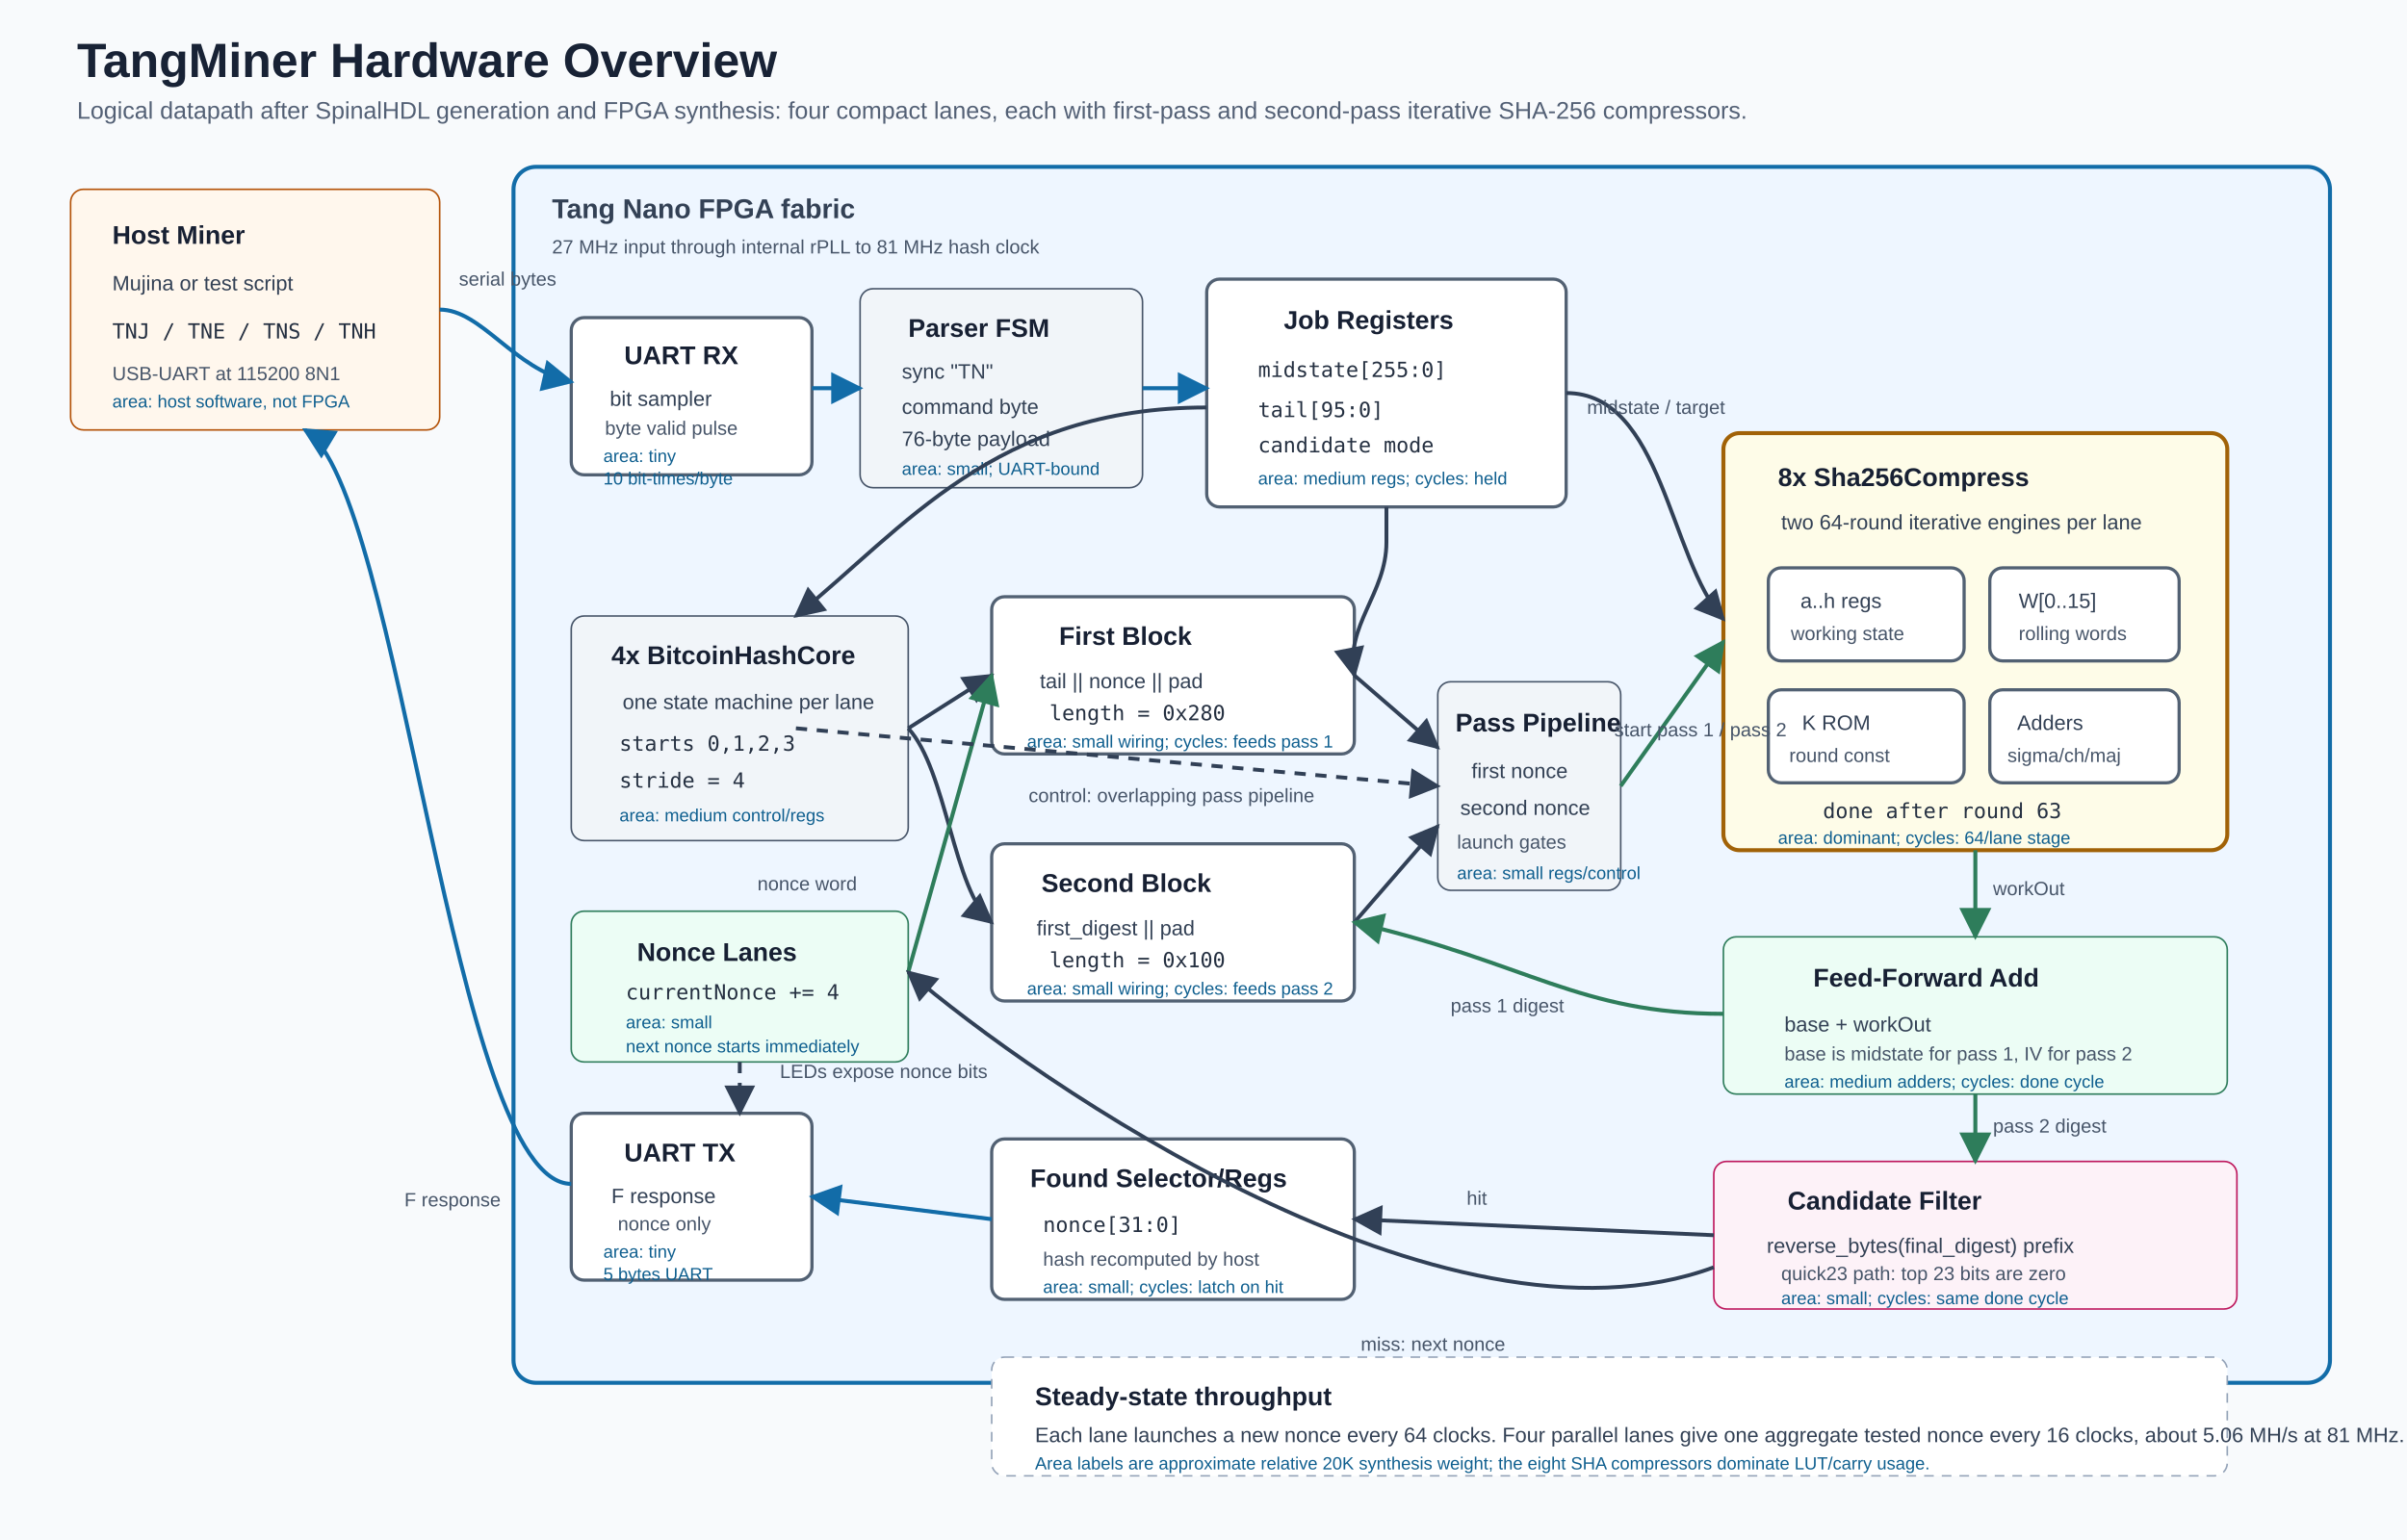
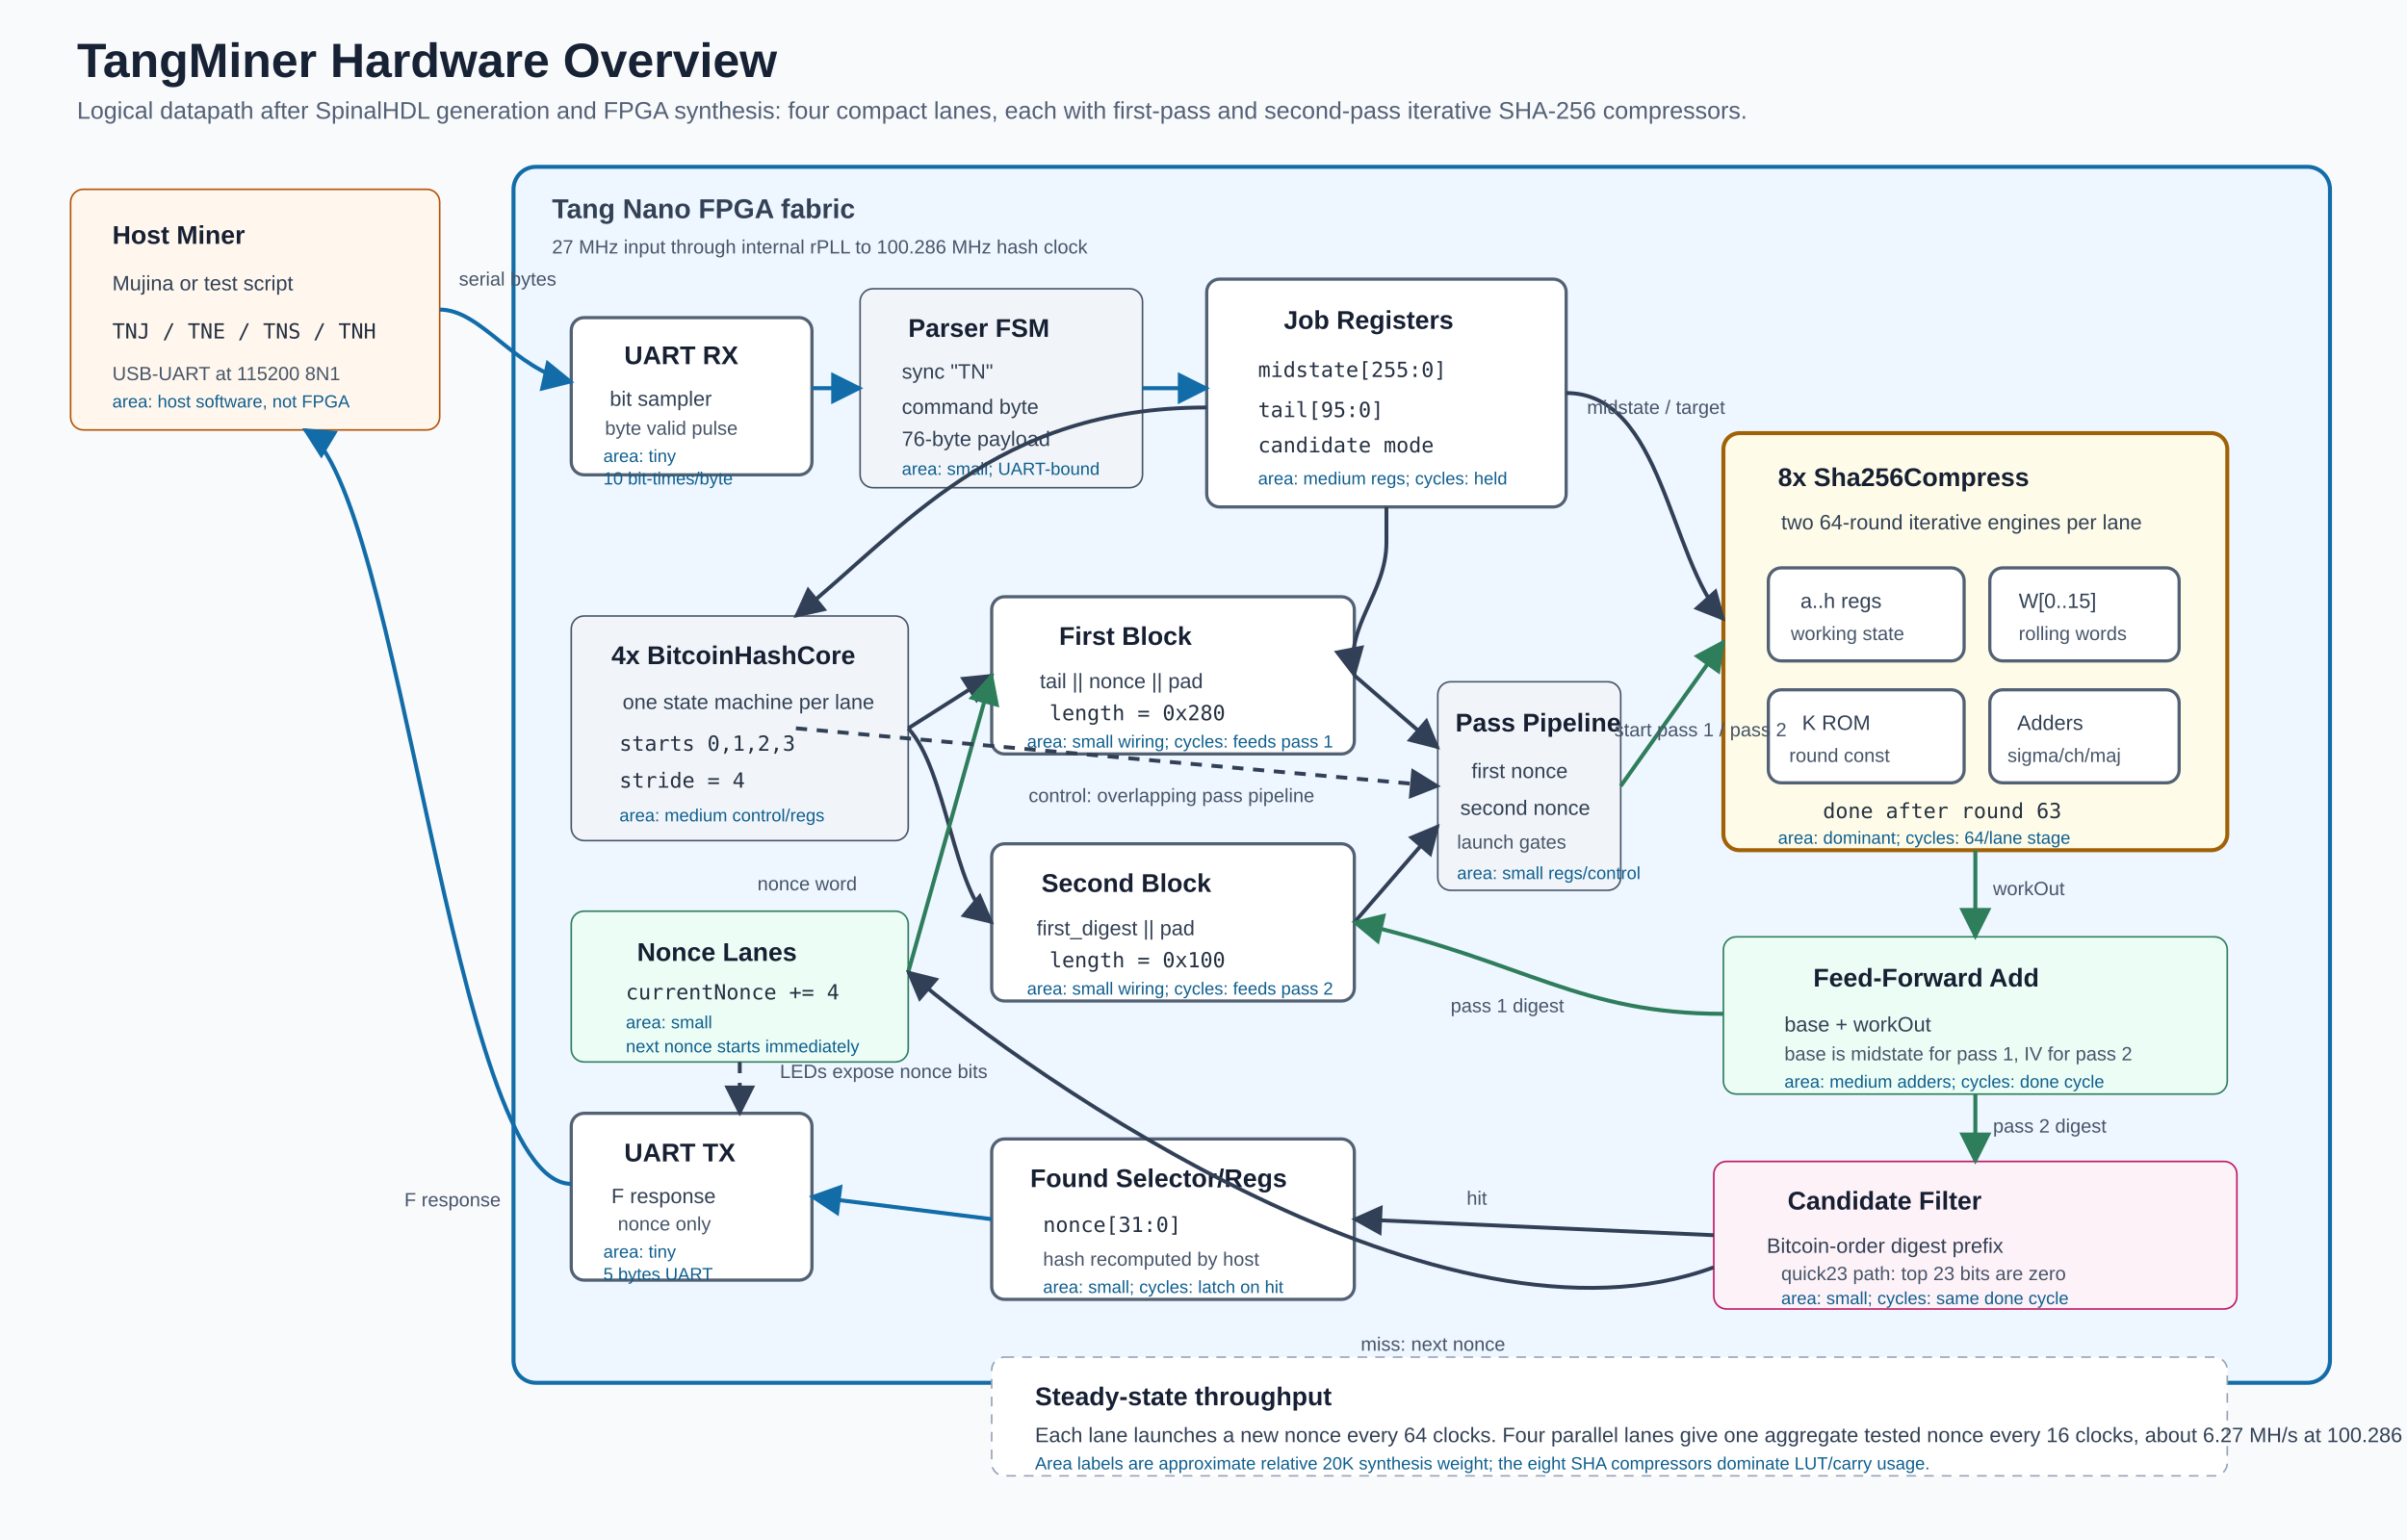
<svg xmlns="http://www.w3.org/2000/svg" width="1500" height="960" viewBox="0 0 1500 960" role="img" aria-labelledby="title desc">
  <defs>
    <marker id="arrow" viewBox="0 0 10 10" refX="9" refY="5" markerWidth="8" markerHeight="8" orient="auto-start-reverse">
      <path d="M 0 0 L 10 5 L 0 10 z" fill="#314056" />
    </marker>
    <marker id="arrowBlue" viewBox="0 0 10 10" refX="9" refY="5" markerWidth="8" markerHeight="8" orient="auto-start-reverse">
      <path d="M 0 0 L 10 5 L 0 10 z" fill="#126ca8" />
    </marker>
    <marker id="arrowGreen" viewBox="0 0 10 10" refX="9" refY="5" markerWidth="8" markerHeight="8" orient="auto-start-reverse">
      <path d="M 0 0 L 10 5 L 0 10 z" fill="#2e7d5b" />
    </marker>
    <style>
      .bg { fill: #f8fafc; }
      .title { font: 700 30px Arial, sans-serif; fill: #182235; }
      .subtitle { font: 15px Arial, sans-serif; fill: #536075; }
      .sectionLabel { font: 700 17px Arial, sans-serif; fill: #334155; }
      .box { fill: #ffffff; stroke: #526173; stroke-width: 2; rx: 8; }
      .host { fill: #fff7ed; stroke: #b45309; }
      .fpga { fill: #eef6ff; stroke: #126ca8; stroke-width: 2.5; rx: 14; }
      .control { fill: #f1f5f9; stroke: #475569; }
      .core { fill: #ecfdf5; stroke: #2e7d5b; }
      .sha { fill: #fefce8; stroke: #a16207; stroke-width: 2.5; }
      .check { fill: #fdf2f8; stroke: #be185d; }
      .note { fill: #ffffff; stroke: #94a3b8; stroke-dasharray: 6 5; rx: 8; }
      .label { font: 700 16px Arial, sans-serif; fill: #172033; }
      .small { font: 13px Arial, sans-serif; fill: #334155; }
      .tiny { font: 12px Arial, sans-serif; fill: #475569; }
      .metric { font: 11px Arial, sans-serif; fill: #0f5f8f; }
      .mono { font: 13px "DejaVu Sans Mono", Consolas, monospace; fill: #253041; }
      .arrow { fill: none; stroke: #314056; stroke-width: 2.4; marker-end: url(#arrow); }
      .arrowBlue { fill: none; stroke: #126ca8; stroke-width: 2.5; marker-end: url(#arrowBlue); }
      .arrowGreen { fill: none; stroke: #2e7d5b; stroke-width: 2.5; marker-end: url(#arrowGreen); }
      .dash { stroke-dasharray: 7 6; }
    </style>
  </defs>
  <rect class="bg" x="0" y="0" width="1500" height="960" />
  <text class="title" x="48" y="48">TangMiner Hardware Overview</text>
  <text class="subtitle" x="48" y="74">Logical datapath after SpinalHDL generation and FPGA synthesis: four compact lanes, each with first-pass and second-pass iterative SHA-256 compressors.</text>
  <rect class="host" x="44" y="118" width="230" height="150" rx="8" />
  <text class="label" x="70" y="152">Host Miner</text>
  <text class="small" x="70" y="181">Mujina or test script</text>
  <text class="mono" x="70" y="211">TNJ / TNE / TNS / TNH</text>
  <text class="tiny" x="70" y="237">USB-UART at 115200 8N1</text>
  <text class="metric" x="70" y="254">area: host software, not FPGA</text>
  <rect class="fpga" x="320" y="104" width="1132" height="758" />
  <text class="sectionLabel" x="344" y="136">Tang Nano FPGA fabric</text>
-   <text class="tiny" x="344" y="158">27 MHz input through internal rPLL to 81 MHz hash clock</text>
+   <text class="tiny" x="344" y="158">27 MHz input through internal rPLL to 100.286 MHz hash clock</text>
  <rect class="box" x="356" y="198" width="150" height="98" rx="8" />
  <text class="label" x="389" y="227">UART RX</text>
  <text class="small" x="380" y="253">bit sampler</text>
  <text class="tiny" x="377" y="271">byte valid pulse</text>
  <text class="metric" x="376" y="288">area: tiny</text>
  <text class="metric" x="376" y="302">10 bit-times/byte</text>
  <rect class="control" x="536" y="180" width="176" height="124" rx="8" />
  <text class="label" x="566" y="210">Parser FSM</text>
  <text class="small" x="562" y="236">sync "TN"</text>
  <text class="small" x="562" y="258">command byte</text>
  <text class="small" x="562" y="278">76-byte payload</text>
  <text class="metric" x="562" y="296">area: small; UART-bound</text>
  <rect class="box" x="752" y="174" width="224" height="142" rx="8" />
  <text class="label" x="800" y="205">Job Registers</text>
  <text class="mono" x="784" y="235">midstate[255:0]</text>
  <text class="mono" x="784" y="260">tail[95:0]</text>
  <text class="mono" x="784" y="282">candidate mode</text>
  <text class="metric" x="784" y="302">area: medium regs; cycles: held</text>
  <rect class="control" x="356" y="384" width="210" height="140" rx="8" />
  <text class="label" x="381" y="414">4x BitcoinHashCore</text>
  <text class="small" x="388" y="442">one state machine per lane</text>
  <text class="mono" x="386" y="468">starts 0,1,2,3</text>
  <text class="mono" x="386" y="491">stride = 4</text>
  <text class="metric" x="386" y="512">area: medium control/regs</text>
  <rect class="box" x="618" y="372" width="226" height="98" rx="8" />
  <text class="label" x="660" y="402">First Block</text>
  <text class="small" x="648" y="429">tail || nonce || pad</text>
  <text class="mono" x="654" y="449">length = 0x280</text>
  <text class="metric" x="640" y="466">area: small wiring; cycles: feeds pass 1</text>
  <rect class="box" x="618" y="526" width="226" height="98" rx="8" />
  <text class="label" x="649" y="556">Second Block</text>
  <text class="small" x="646" y="583">first_digest || pad</text>
  <text class="mono" x="654" y="603">length = 0x100</text>
  <text class="metric" x="640" y="620">area: small wiring; cycles: feeds pass 2</text>
  <rect class="control" x="896" y="425" width="114" height="130" rx="8" />
  <text class="label" x="907" y="456">Pass Pipeline</text>
  <text class="small" x="917" y="485">first nonce</text>
  <text class="small" x="910" y="508">second nonce</text>
  <text class="tiny" x="908" y="529">launch gates</text>
  <text class="metric" x="908" y="548">area: small regs/control</text>
  <rect class="sha" x="1074" y="270" width="314" height="260" rx="10" />
  <text class="label" x="1108" y="303">8x Sha256Compress</text>
  <text class="small" x="1110" y="330">two 64-round iterative engines per lane</text>
  <rect class="box" x="1102" y="354" width="122" height="58" rx="6" />
  <text class="small" x="1122" y="379">a..h regs</text>
  <text class="tiny" x="1116" y="399">working state</text>
  <rect class="box" x="1240" y="354" width="118" height="58" rx="6" />
  <text class="small" x="1258" y="379">W[0..15]</text>
  <text class="tiny" x="1258" y="399">rolling words</text>
  <rect class="box" x="1102" y="430" width="122" height="58" rx="6" />
  <text class="small" x="1123" y="455">K ROM</text>
  <text class="tiny" x="1115" y="475">round const</text>
  <rect class="box" x="1240" y="430" width="118" height="58" rx="6" />
  <text class="small" x="1257" y="455">Adders</text>
  <text class="tiny" x="1251" y="475">sigma/ch/maj</text>
  <text class="mono" x="1136" y="510">done after round 63</text>
  <text class="metric" x="1108" y="526">area: dominant; cycles: 64/lane stage</text>
  <rect class="core" x="1074" y="584" width="314" height="98" rx="8" />
  <text class="label" x="1130" y="615">Feed-Forward Add</text>
  <text class="small" x="1112" y="643">base + workOut</text>
  <text class="tiny" x="1112" y="661">base is midstate for pass 1, IV for pass 2</text>
  <text class="metric" x="1112" y="678">area: medium adders; cycles: done cycle</text>
  <rect class="check" x="1068" y="724" width="326" height="92" rx="8" />
  <text class="label" x="1114" y="754">Candidate Filter</text>
-   <text class="small" x="1101" y="781">reverse_bytes(final_digest) prefix</text>
+   <text class="small" x="1101" y="781">Bitcoin-order digest prefix</text>
  <text class="tiny" x="1110" y="798">quick23 path: top 23 bits are zero</text>
  <text class="metric" x="1110" y="813">area: small; cycles: same done cycle</text>
  <rect class="box" x="618" y="710" width="226" height="100" rx="8" />
  <text class="label" x="642" y="740">Found Selector/Regs</text>
  <text class="mono" x="650" y="768">nonce[31:0]</text>
  <text class="tiny" x="650" y="789">hash recomputed by host</text>
  <text class="metric" x="650" y="806">area: small; cycles: latch on hit</text>
  <rect class="box" x="356" y="694" width="150" height="104" rx="8" />
  <text class="label" x="389" y="724">UART TX</text>
  <text class="small" x="381" y="750">F response</text>
  <text class="tiny" x="385" y="767">nonce only</text>
  <text class="metric" x="376" y="784">area: tiny</text>
  <text class="metric" x="376" y="798">5 bytes UART</text>
  <rect class="core" x="356" y="568" width="210" height="94" rx="8" />
  <text class="label" x="397" y="599">Nonce Lanes</text>
  <text class="mono" x="390" y="623">currentNonce += 4</text>
  <text class="metric" x="390" y="641">area: small</text>
  <text class="metric" x="390" y="656">next nonce starts immediately</text>
  <rect class="note" x="618" y="846" width="770" height="74" rx="8" />
  <text class="label" x="645" y="876">Steady-state throughput</text>
-   <text class="small" x="645" y="899">Each lane launches a new nonce every 64 clocks. Four parallel lanes give one aggregate tested nonce every 16 clocks, about 5.06 MH/s at 81 MHz.</text>
+   <text class="small" x="645" y="899">Each lane launches a new nonce every 64 clocks. Four parallel lanes give one aggregate tested nonce every 16 clocks, about 6.27 MH/s at 100.286 MHz.</text>
  <text class="metric" x="645" y="916">Area labels are approximate relative 20K synthesis weight; the eight SHA compressors dominate LUT/carry usage.</text>
  <path class="arrowBlue" d="M 274 193 C 300 193 320 230 356 238" />
  <text class="tiny" x="286" y="178">serial bytes</text>
  <path class="arrowBlue" d="M 506 242 L 536 242" />
  <path class="arrowBlue" d="M 712 242 L 752 242" />
  <path class="arrow" d="M 864 316 L 864 338 C 864 370 838 390 844 421" />
  <path class="arrow" d="M 752 254 C 620 254 564 329 496 384" />
  <path class="arrow" d="M 566 454 L 618 421" />
  <path class="arrow" d="M 566 454 C 590 480 594 555 618 575" />
  <path class="arrowGreen" d="M 566 606 L 618 421" />
  <text class="tiny" x="472" y="555">nonce word</text>
  <path class="arrow" d="M 844 421 L 896 466" />
  <path class="arrow" d="M 844 575 L 896 515" />
  <path class="arrow" d="M 976 245 C 1036 245 1040 348 1074 386" />
  <text class="tiny" x="989" y="258">midstate / target</text>
  <path class="arrowGreen" d="M 1010 490 L 1074 400" />
  <text class="tiny" x="1006" y="459">start pass 1 / pass 2</text>
  <path class="arrowGreen" d="M 1231 530 L 1231 584" />
  <text class="tiny" x="1242" y="558">workOut</text>
  <path class="arrowGreen" d="M 1074 632 C 984 632 952 600 844 575" />
  <text class="tiny" x="904" y="631">pass 1 digest</text>
  <path class="arrowGreen" d="M 1231 682 L 1231 724" />
  <text class="tiny" x="1242" y="706">pass 2 digest</text>
  <path class="arrow" d="M 1068 770 L 844 760" />
  <text class="tiny" x="914" y="751">hit</text>
  <path class="arrow" d="M 1068 790 C 900 852 644 673 566 606" />
  <text class="tiny" x="848" y="842">miss: next nonce</text>
  <path class="arrowBlue" d="M 618 760 L 506 746" />
  <path class="arrowBlue" d="M 356 738 C 282 738 250 304 190 268" />
  <text class="tiny" x="252" y="752">F response</text>
  <path class="arrow dash" d="M 496 454 L 896 490" />
  <text class="tiny" x="641" y="500">control: overlapping pass pipeline</text>
  <path class="arrow dash" d="M 461 662 L 461 694" />
  <text class="tiny" x="486" y="672">LEDs expose nonce bits</text>
</svg>
